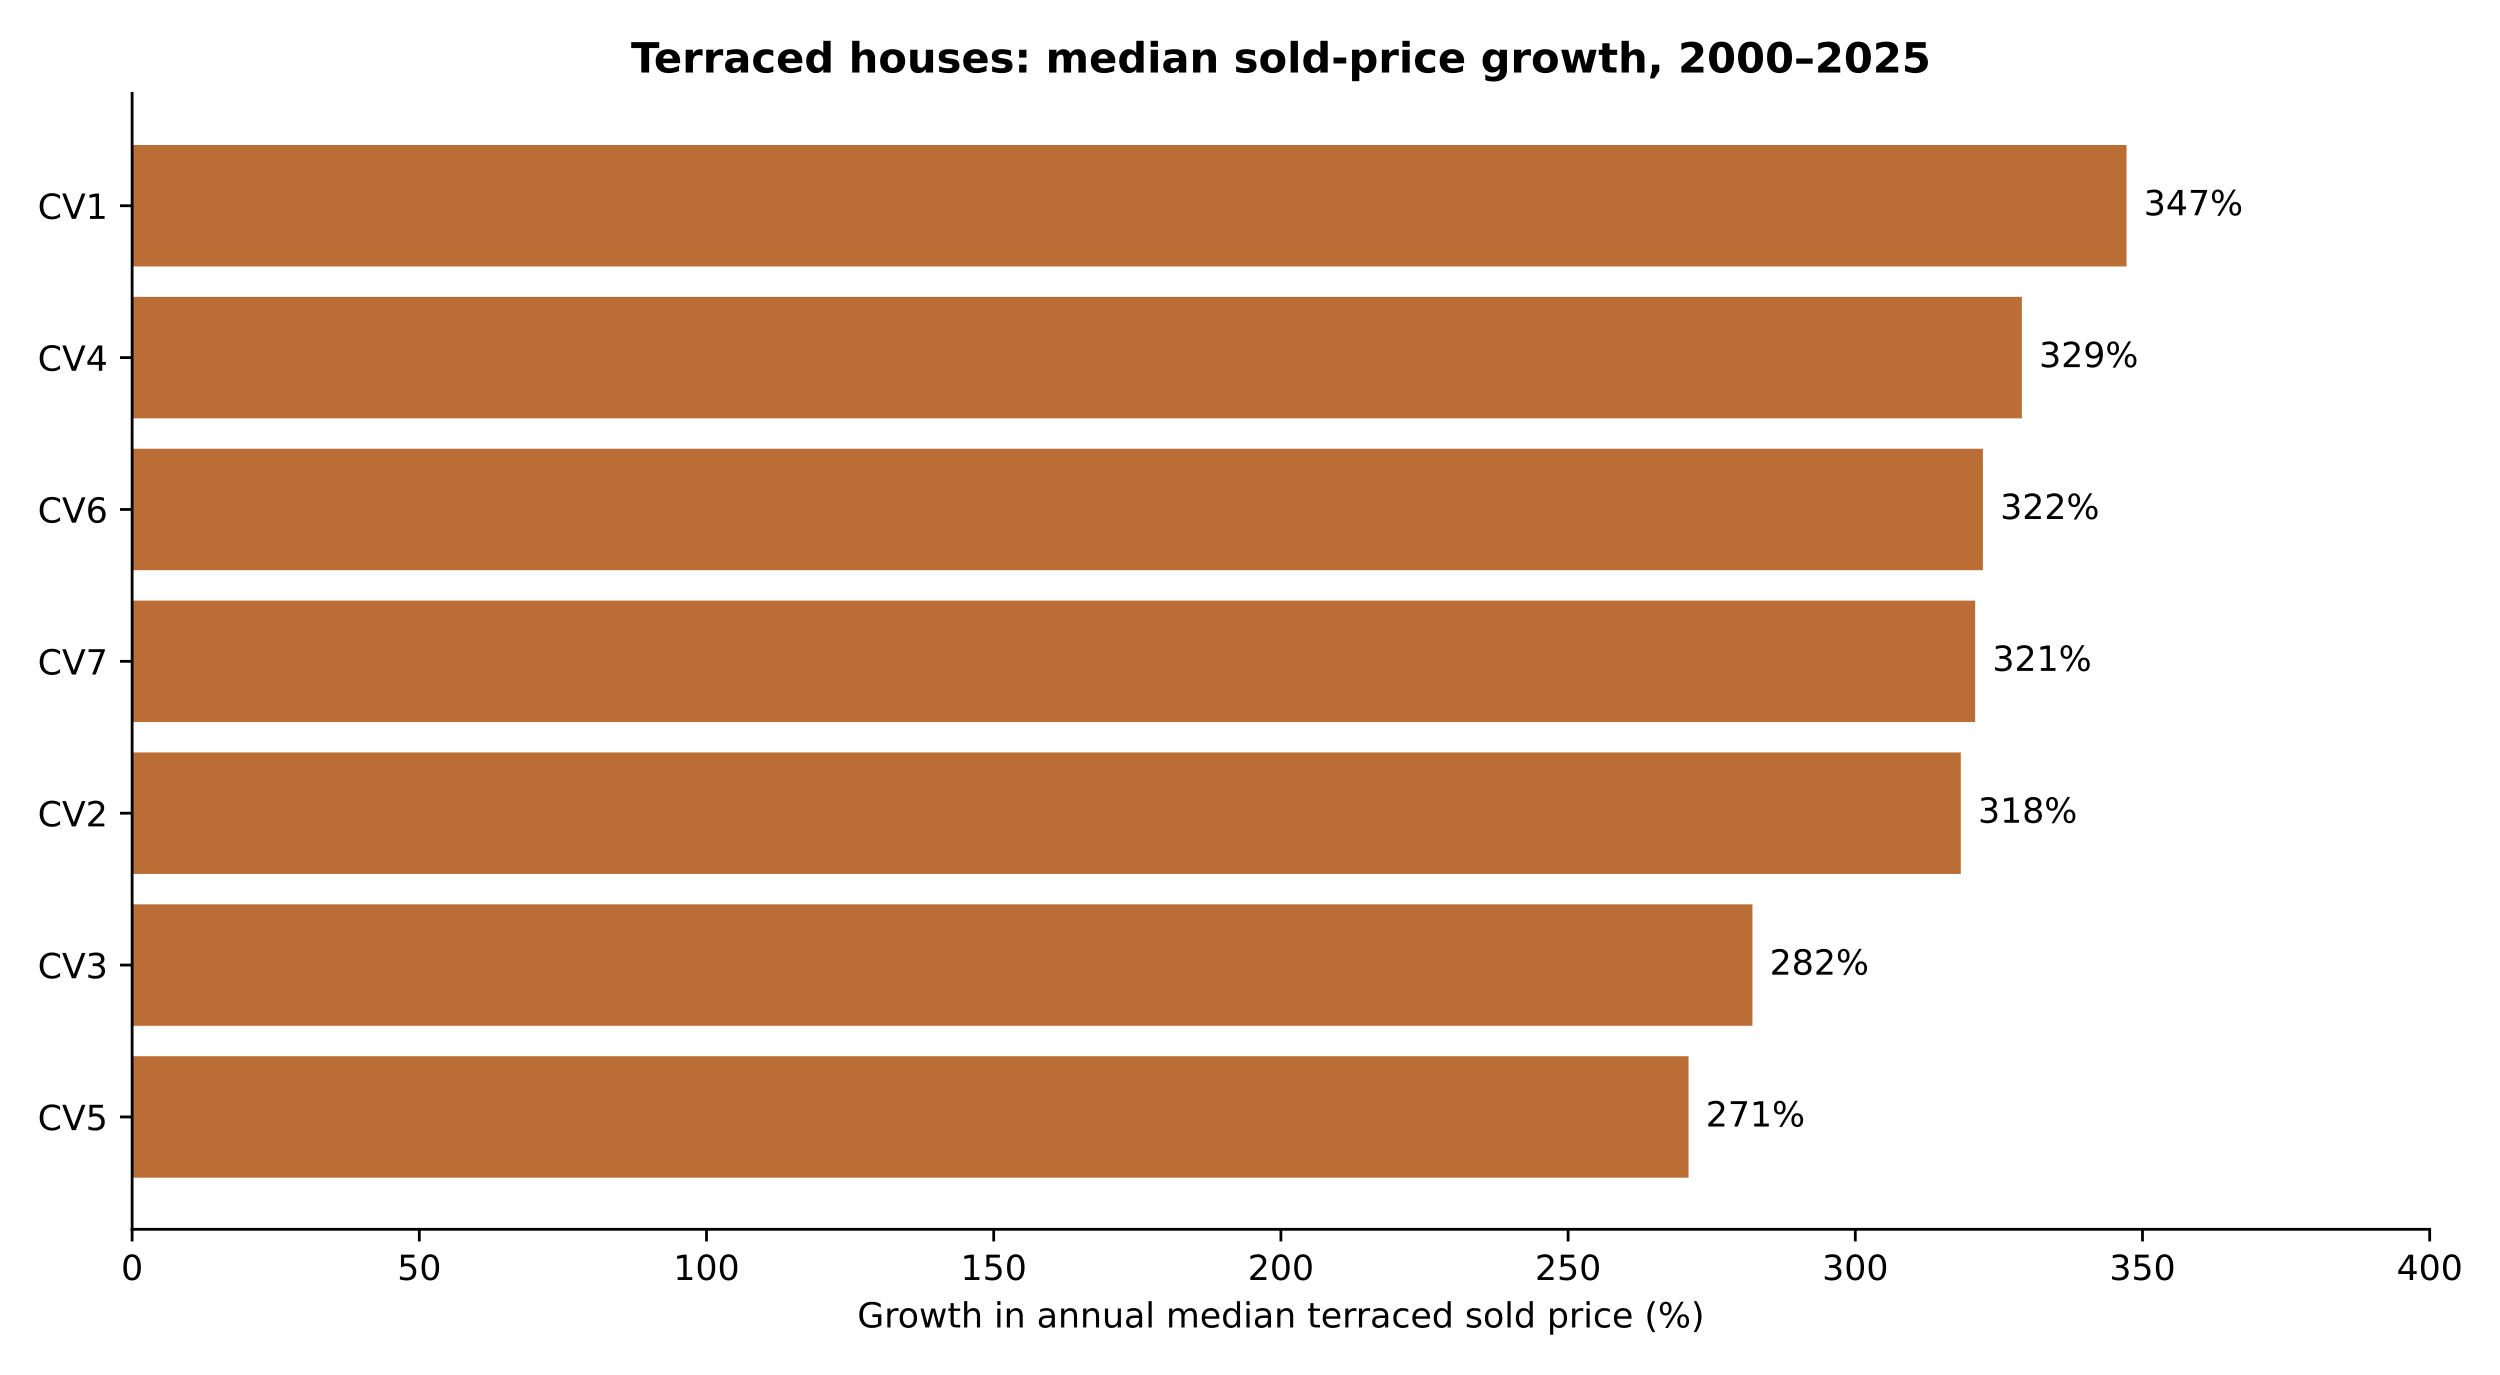
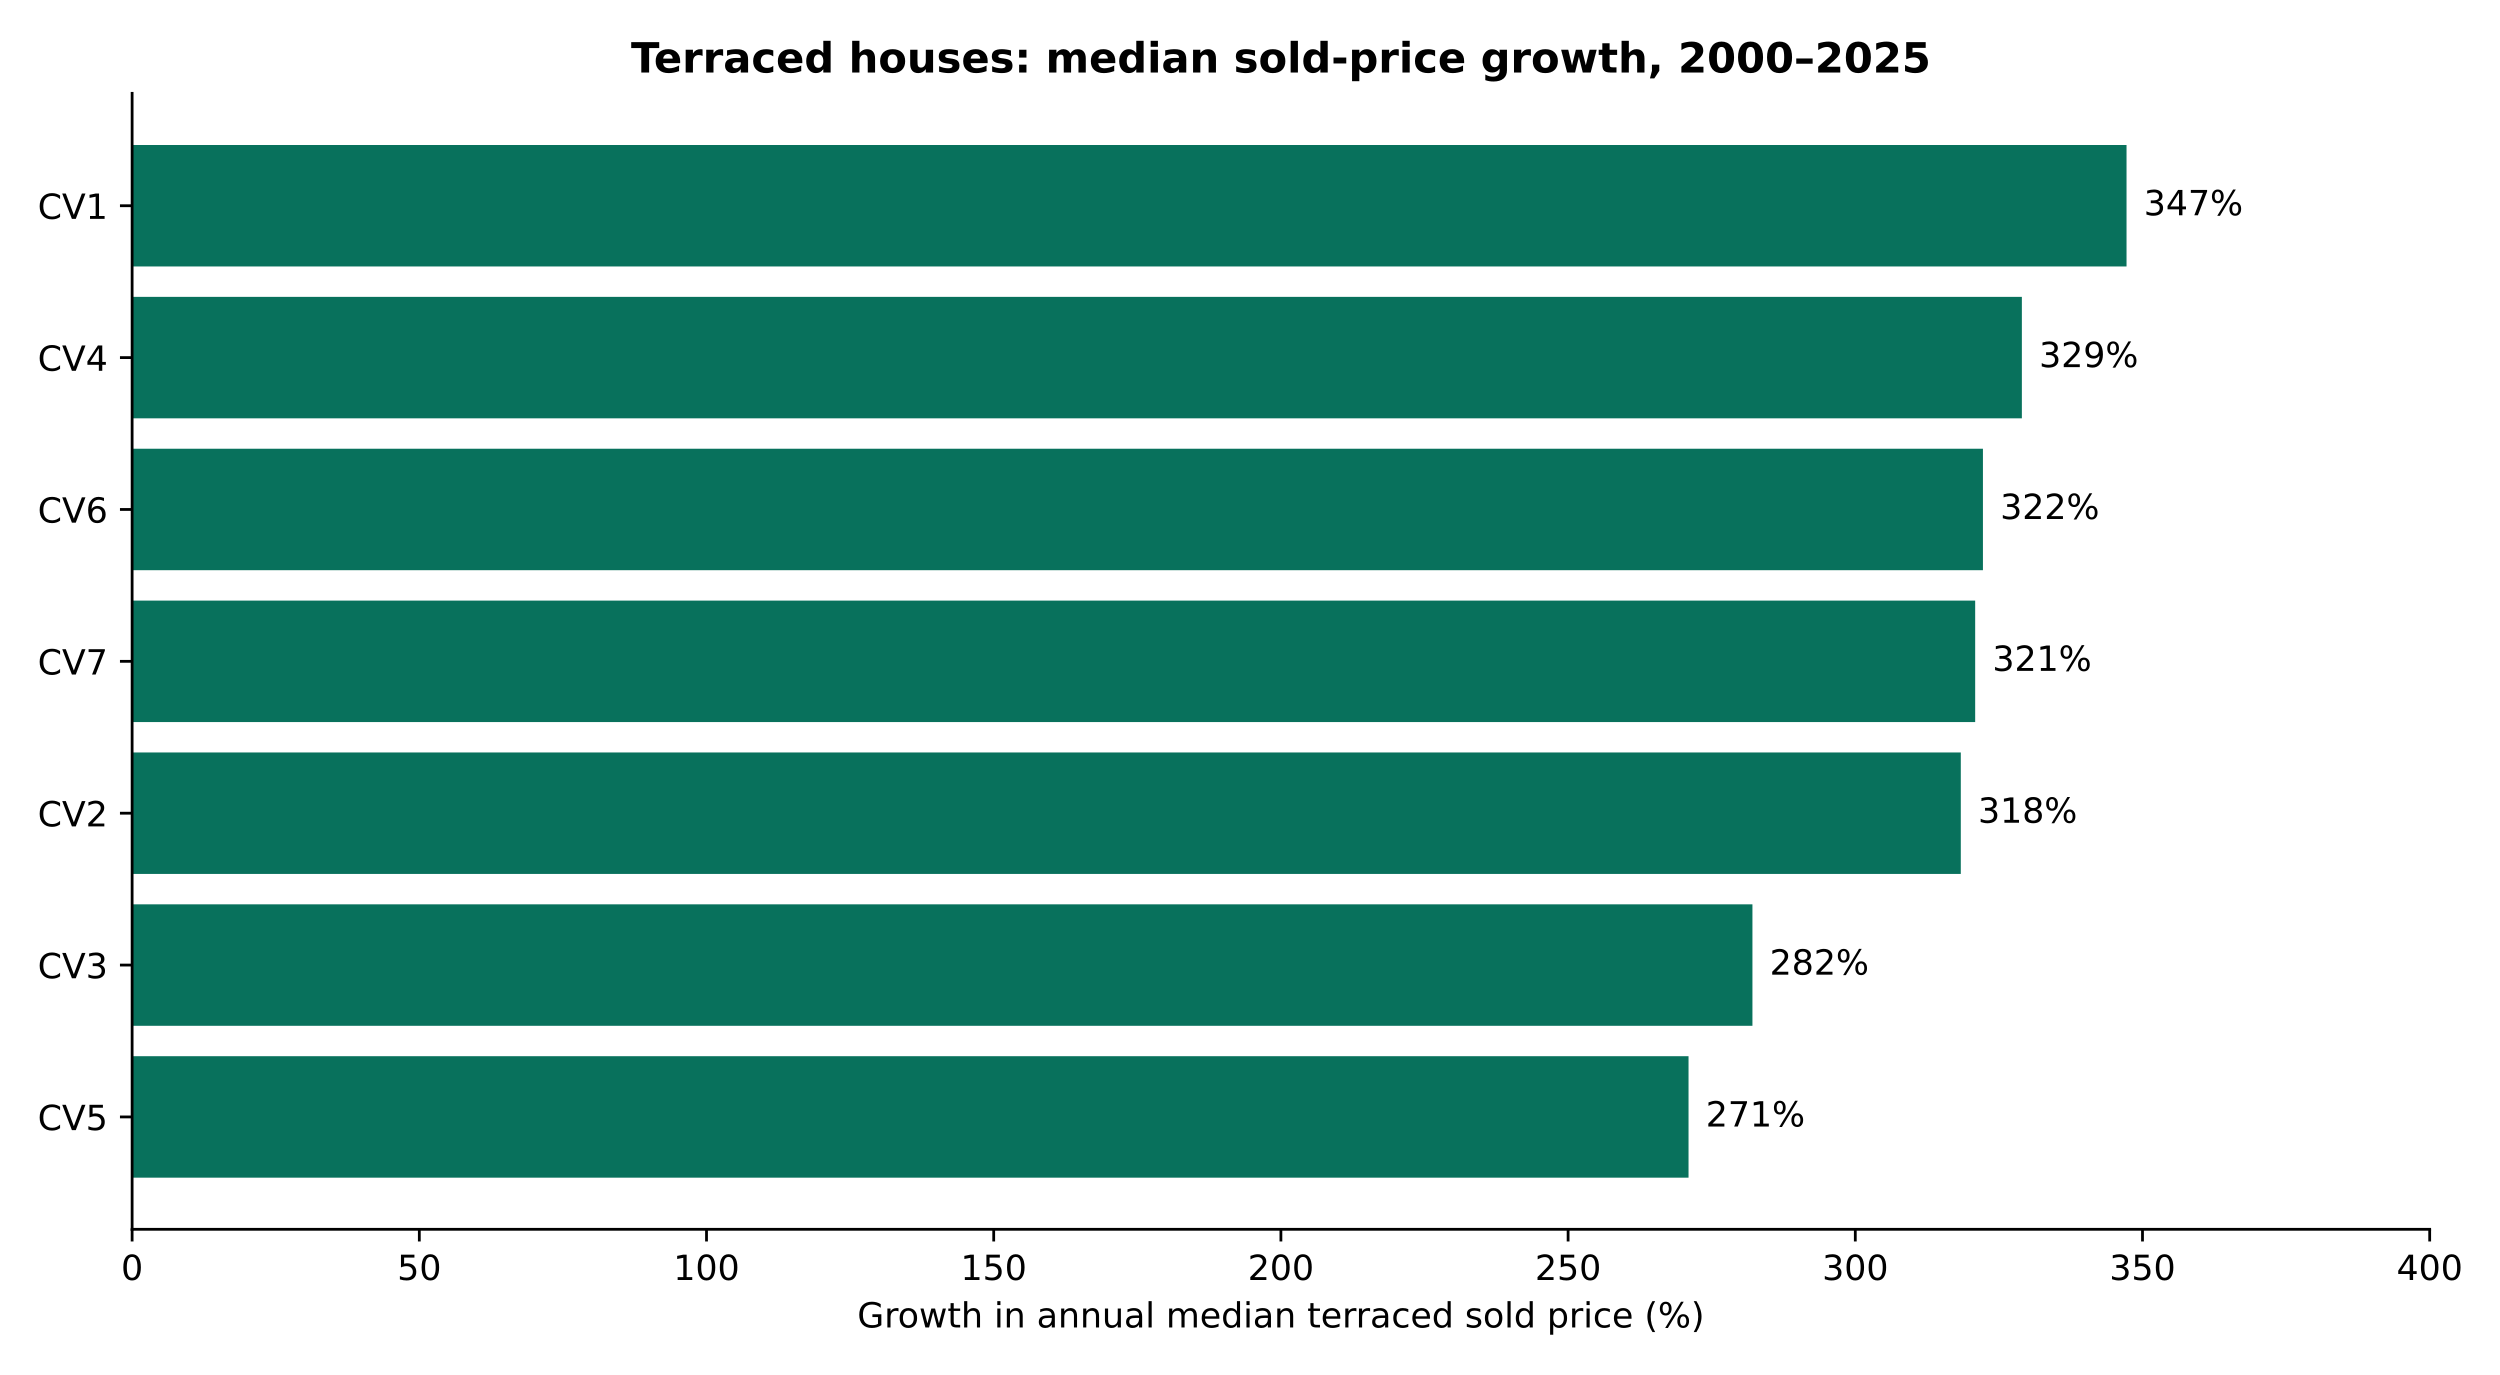
<svg xmlns="http://www.w3.org/2000/svg" xmlns:xlink="http://www.w3.org/1999/xlink" width="720pt" height="396pt" viewBox="0 0 720 396" version="1.1">
  <defs>
    <style type="text/css">*{stroke-linejoin: round; stroke-linecap: butt}</style>
  </defs>
  <g id="figure_1">
    <g id="patch_1">
      <path d="M 0 396  L 720 396  L 720 0  L 0 0  z " style="fill: #ffffff" />
    </g>
    <g id="axes_1">
      <g id="patch_2">
        <path d="M 38.05 354.04  L 699.75 354.04  L 699.75 26.88  L 38.05 26.88  z " style="fill: #ffffff" />
      </g>
      <g id="patch_3">
-         <path d="M 38.05 339.169  L 486.298 339.169  L 486.298 304.179  L 38.05 304.179  z " clip-path="url(#pfe58ebbd9e)" style="fill: #ba6d35" />
+         <path d="M 38.05 339.169  L 486.298 339.169  L 486.298 304.179  L 38.05 304.179  z " clip-path="url(#pfe58ebbd9e)" style="fill: #08715C" />
      </g>
      <g id="patch_4">
-         <path d="M 38.05 295.431  L 504.702 295.431  L 504.702 260.441  L 38.05 260.441  z " clip-path="url(#pfe58ebbd9e)" style="fill: #ba6d35" />
+         <path d="M 38.05 295.431  L 504.702 295.431  L 504.702 260.441  L 38.05 260.441  z " clip-path="url(#pfe58ebbd9e)" style="fill: #08715C" />
      </g>
      <g id="patch_5">
-         <path d="M 38.05 251.693  L 564.709 251.693  L 564.709 216.703  L 38.05 216.703  z " clip-path="url(#pfe58ebbd9e)" style="fill: #ba6d35" />
+         <path d="M 38.05 251.693  L 564.709 251.693  L 564.709 216.703  L 38.05 216.703  z " clip-path="url(#pfe58ebbd9e)" style="fill: #08715C" />
      </g>
      <g id="patch_6">
-         <path d="M 38.05 207.955  L 568.849 207.955  L 568.849 172.965  L 38.05 172.965  z " clip-path="url(#pfe58ebbd9e)" style="fill: #ba6d35" />
+         <path d="M 38.05 207.955  L 568.849 207.955  L 568.849 172.965  L 38.05 172.965  z " clip-path="url(#pfe58ebbd9e)" style="fill: #08715C" />
      </g>
      <g id="patch_7">
-         <path d="M 38.05 164.217  L 571.086 164.217  L 571.086 129.227  L 38.05 129.227  z " clip-path="url(#pfe58ebbd9e)" style="fill: #ba6d35" />
+         <path d="M 38.05 164.217  L 571.086 164.217  L 571.086 129.227  L 38.05 129.227  z " clip-path="url(#pfe58ebbd9e)" style="fill: #08715C" />
      </g>
      <g id="patch_8">
-         <path d="M 38.05 120.479  L 582.298 120.479  L 582.298 85.489  L 38.05 85.489  z " clip-path="url(#pfe58ebbd9e)" style="fill: #ba6d35" />
+         <path d="M 38.05 120.479  L 582.298 120.479  L 582.298 85.489  L 38.05 85.489  z " clip-path="url(#pfe58ebbd9e)" style="fill: #08715C" />
      </g>
      <g id="patch_9">
-         <path d="M 38.05 76.741  L 612.442 76.741  L 612.442 41.751  L 38.05 41.751  z " clip-path="url(#pfe58ebbd9e)" style="fill: #ba6d35" />
+         <path d="M 38.05 76.741  L 612.442 76.741  L 612.442 41.751  L 38.05 41.751  z " clip-path="url(#pfe58ebbd9e)" style="fill: #08715C" />
      </g>
      <g id="matplotlib.axis_1">
        <g id="xtick_1">
          <g id="line2d_1">
            <defs>
              <path id="m24d0eb4417" d="M 0 0  L 0 3.5  " style="stroke: #000000; stroke-width: 0.8" />
            </defs>
            <g>
              <use xlink:href="#m24d0eb4417" x="38.05" y="354.04" style="stroke: #000000; stroke-width: 0.8" />
            </g>
          </g>
          <g id="text_1">
            <text style="font-size: 10px; font-family: 'DejaVu Sans'; text-anchor: middle" x="38.05" y="368.638" transform="rotate(-0 38.05 368.6384)">0</text>
          </g>
        </g>
        <g id="xtick_2">
          <g id="line2d_2">
            <g>
              <use xlink:href="#m24d0eb4417" x="120.763" y="354.04" style="stroke: #000000; stroke-width: 0.8" />
            </g>
          </g>
          <g id="text_2">
            <text style="font-size: 10px; font-family: 'DejaVu Sans'; text-anchor: middle" x="120.763" y="368.638" transform="rotate(-0 120.7625 368.6384)">50</text>
          </g>
        </g>
        <g id="xtick_3">
          <g id="line2d_3">
            <g>
              <use xlink:href="#m24d0eb4417" x="203.475" y="354.04" style="stroke: #000000; stroke-width: 0.8" />
            </g>
          </g>
          <g id="text_3">
            <text style="font-size: 10px; font-family: 'DejaVu Sans'; text-anchor: middle" x="203.475" y="368.638" transform="rotate(-0 203.475 368.6384)">100</text>
          </g>
        </g>
        <g id="xtick_4">
          <g id="line2d_4">
            <g>
              <use xlink:href="#m24d0eb4417" x="286.188" y="354.04" style="stroke: #000000; stroke-width: 0.8" />
            </g>
          </g>
          <g id="text_4">
            <text style="font-size: 10px; font-family: 'DejaVu Sans'; text-anchor: middle" x="286.188" y="368.638" transform="rotate(-0 286.1875 368.6384)">150</text>
          </g>
        </g>
        <g id="xtick_5">
          <g id="line2d_5">
            <g>
              <use xlink:href="#m24d0eb4417" x="368.9" y="354.04" style="stroke: #000000; stroke-width: 0.8" />
            </g>
          </g>
          <g id="text_5">
            <text style="font-size: 10px; font-family: 'DejaVu Sans'; text-anchor: middle" x="368.9" y="368.638" transform="rotate(-0 368.9 368.6384)">200</text>
          </g>
        </g>
        <g id="xtick_6">
          <g id="line2d_6">
            <g>
              <use xlink:href="#m24d0eb4417" x="451.613" y="354.04" style="stroke: #000000; stroke-width: 0.8" />
            </g>
          </g>
          <g id="text_6">
            <text style="font-size: 10px; font-family: 'DejaVu Sans'; text-anchor: middle" x="451.613" y="368.638" transform="rotate(-0 451.6125 368.6384)">250</text>
          </g>
        </g>
        <g id="xtick_7">
          <g id="line2d_7">
            <g>
              <use xlink:href="#m24d0eb4417" x="534.325" y="354.04" style="stroke: #000000; stroke-width: 0.8" />
            </g>
          </g>
          <g id="text_7">
            <text style="font-size: 10px; font-family: 'DejaVu Sans'; text-anchor: middle" x="534.325" y="368.638" transform="rotate(-0 534.325 368.6384)">300</text>
          </g>
        </g>
        <g id="xtick_8">
          <g id="line2d_8">
            <g>
              <use xlink:href="#m24d0eb4417" x="617.038" y="354.04" style="stroke: #000000; stroke-width: 0.8" />
            </g>
          </g>
          <g id="text_8">
            <text style="font-size: 10px; font-family: 'DejaVu Sans'; text-anchor: middle" x="617.038" y="368.638" transform="rotate(-0 617.0375 368.6384)">350</text>
          </g>
        </g>
        <g id="xtick_9">
          <g id="line2d_9">
            <g>
              <use xlink:href="#m24d0eb4417" x="699.75" y="354.04" style="stroke: #000000; stroke-width: 0.8" />
            </g>
          </g>
          <g id="text_9">
            <text style="font-size: 10px; font-family: 'DejaVu Sans'; text-anchor: middle" x="699.75" y="368.638" transform="rotate(-0 699.75 368.6384)">400</text>
          </g>
        </g>
        <g id="text_10">
          <text style="font-size: 10px; font-family: 'DejaVu Sans'; text-anchor: middle" x="368.9" y="382.317" transform="rotate(-0 368.9 382.3166)">Growth in annual median terraced sold price (%)</text>
        </g>
      </g>
      <g id="matplotlib.axis_2">
        <g id="ytick_1">
          <g id="line2d_10">
            <defs>
              <path id="mb7d382fd72" d="M 0 0  L -3.5 0  " style="stroke: #000000; stroke-width: 0.8" />
            </defs>
            <g>
              <use xlink:href="#mb7d382fd72" x="38.05" y="321.674" style="stroke: #000000; stroke-width: 0.8" />
            </g>
          </g>
          <g id="text_11">
            <text style="font-size: 10px; font-family: 'DejaVu Sans'; text-anchor: end" x="31.05" y="325.473" transform="rotate(-0 31.05 325.4731)">CV5</text>
          </g>
        </g>
        <g id="ytick_2">
          <g id="line2d_11">
            <g>
              <use xlink:href="#mb7d382fd72" x="38.05" y="277.936" style="stroke: #000000; stroke-width: 0.8" />
            </g>
          </g>
          <g id="text_12">
            <text style="font-size: 10px; font-family: 'DejaVu Sans'; text-anchor: end" x="31.05" y="281.735" transform="rotate(-0 31.05 281.7352)">CV3</text>
          </g>
        </g>
        <g id="ytick_3">
          <g id="line2d_12">
            <g>
              <use xlink:href="#mb7d382fd72" x="38.05" y="234.198" style="stroke: #000000; stroke-width: 0.8" />
            </g>
          </g>
          <g id="text_13">
            <text style="font-size: 10px; font-family: 'DejaVu Sans'; text-anchor: end" x="31.05" y="237.997" transform="rotate(-0 31.05 237.9972)">CV2</text>
          </g>
        </g>
        <g id="ytick_4">
          <g id="line2d_13">
            <g>
              <use xlink:href="#mb7d382fd72" x="38.05" y="190.46" style="stroke: #000000; stroke-width: 0.8" />
            </g>
          </g>
          <g id="text_14">
            <text style="font-size: 10px; font-family: 'DejaVu Sans'; text-anchor: end" x="31.05" y="194.259" transform="rotate(-0 31.05 194.2592)">CV7</text>
          </g>
        </g>
        <g id="ytick_5">
          <g id="line2d_14">
            <g>
              <use xlink:href="#mb7d382fd72" x="38.05" y="146.722" style="stroke: #000000; stroke-width: 0.8" />
            </g>
          </g>
          <g id="text_15">
            <text style="font-size: 10px; font-family: 'DejaVu Sans'; text-anchor: end" x="31.05" y="150.521" transform="rotate(-0 31.05 150.5213)">CV6</text>
          </g>
        </g>
        <g id="ytick_6">
          <g id="line2d_15">
            <g>
              <use xlink:href="#mb7d382fd72" x="38.05" y="102.984" style="stroke: #000000; stroke-width: 0.8" />
            </g>
          </g>
          <g id="text_16">
            <text style="font-size: 10px; font-family: 'DejaVu Sans'; text-anchor: end" x="31.05" y="106.783" transform="rotate(-0 31.05 106.7833)">CV4</text>
          </g>
        </g>
        <g id="ytick_7">
          <g id="line2d_16">
            <g>
              <use xlink:href="#mb7d382fd72" x="38.05" y="59.246" style="stroke: #000000; stroke-width: 0.8" />
            </g>
          </g>
          <g id="text_17">
            <text style="font-size: 10px; font-family: 'DejaVu Sans'; text-anchor: end" x="31.05" y="63.045" transform="rotate(-0 31.05 63.04532)">CV1</text>
          </g>
        </g>
      </g>
      <g id="patch_10">
        <path d="M 38.05 354.04  L 38.05 26.88  " style="fill: none; stroke: #000000; stroke-width: 0.8; stroke-linejoin: miter; stroke-linecap: square" />
      </g>
      <g id="patch_11">
        <path d="M 38.05 354.04  L 699.75 354.04  " style="fill: none; stroke: #000000; stroke-width: 0.8; stroke-linejoin: miter; stroke-linecap: square" />
      </g>
      <g id="text_18">
        <text style="font-size: 10px; font-family: 'DejaVu Sans'; text-anchor: start" x="491.261" y="324.433" transform="rotate(-0 491.2611 324.4333)">271%</text>
      </g>
      <g id="text_19">
        <text style="font-size: 10px; font-family: 'DejaVu Sans'; text-anchor: start" x="509.665" y="280.695" transform="rotate(-0 509.6648 280.6953)">282%</text>
      </g>
      <g id="text_20">
        <text style="font-size: 10px; font-family: 'DejaVu Sans'; text-anchor: start" x="569.672" y="236.957" transform="rotate(-0 569.6719 236.9573)">318%</text>
      </g>
      <g id="text_21">
        <text style="font-size: 10px; font-family: 'DejaVu Sans'; text-anchor: start" x="573.812" y="193.219" transform="rotate(-0 573.8119 193.2194)">321%</text>
      </g>
      <g id="text_22">
        <text style="font-size: 10px; font-family: 'DejaVu Sans'; text-anchor: start" x="576.049" y="149.481" transform="rotate(-0 576.0489 149.4814)">322%</text>
      </g>
      <g id="text_23">
        <text style="font-size: 10px; font-family: 'DejaVu Sans'; text-anchor: start" x="587.261" y="105.743" transform="rotate(-0 587.261 105.7434)">329%</text>
      </g>
      <g id="text_24">
        <text style="font-size: 10px; font-family: 'DejaVu Sans'; text-anchor: start" x="617.405" y="62.005" transform="rotate(-0 617.4051 62.00547)">347%</text>
      </g>
      <g id="text_25">
        <text style="font-weight: 700; font-size: 12px; font-family: 'DejaVu Sans'; text-anchor: middle" x="368.9" y="20.88" transform="rotate(-0 368.9 20.88)">Terraced houses: median sold-price growth, 2000–2025</text>
      </g>
    </g>
  </g>
  <defs>
    <clipPath id="pfe58ebbd9e">
      <rect x="38.05" y="26.88" width="661.7" height="327.16" />
    </clipPath>
  </defs>
</svg>
